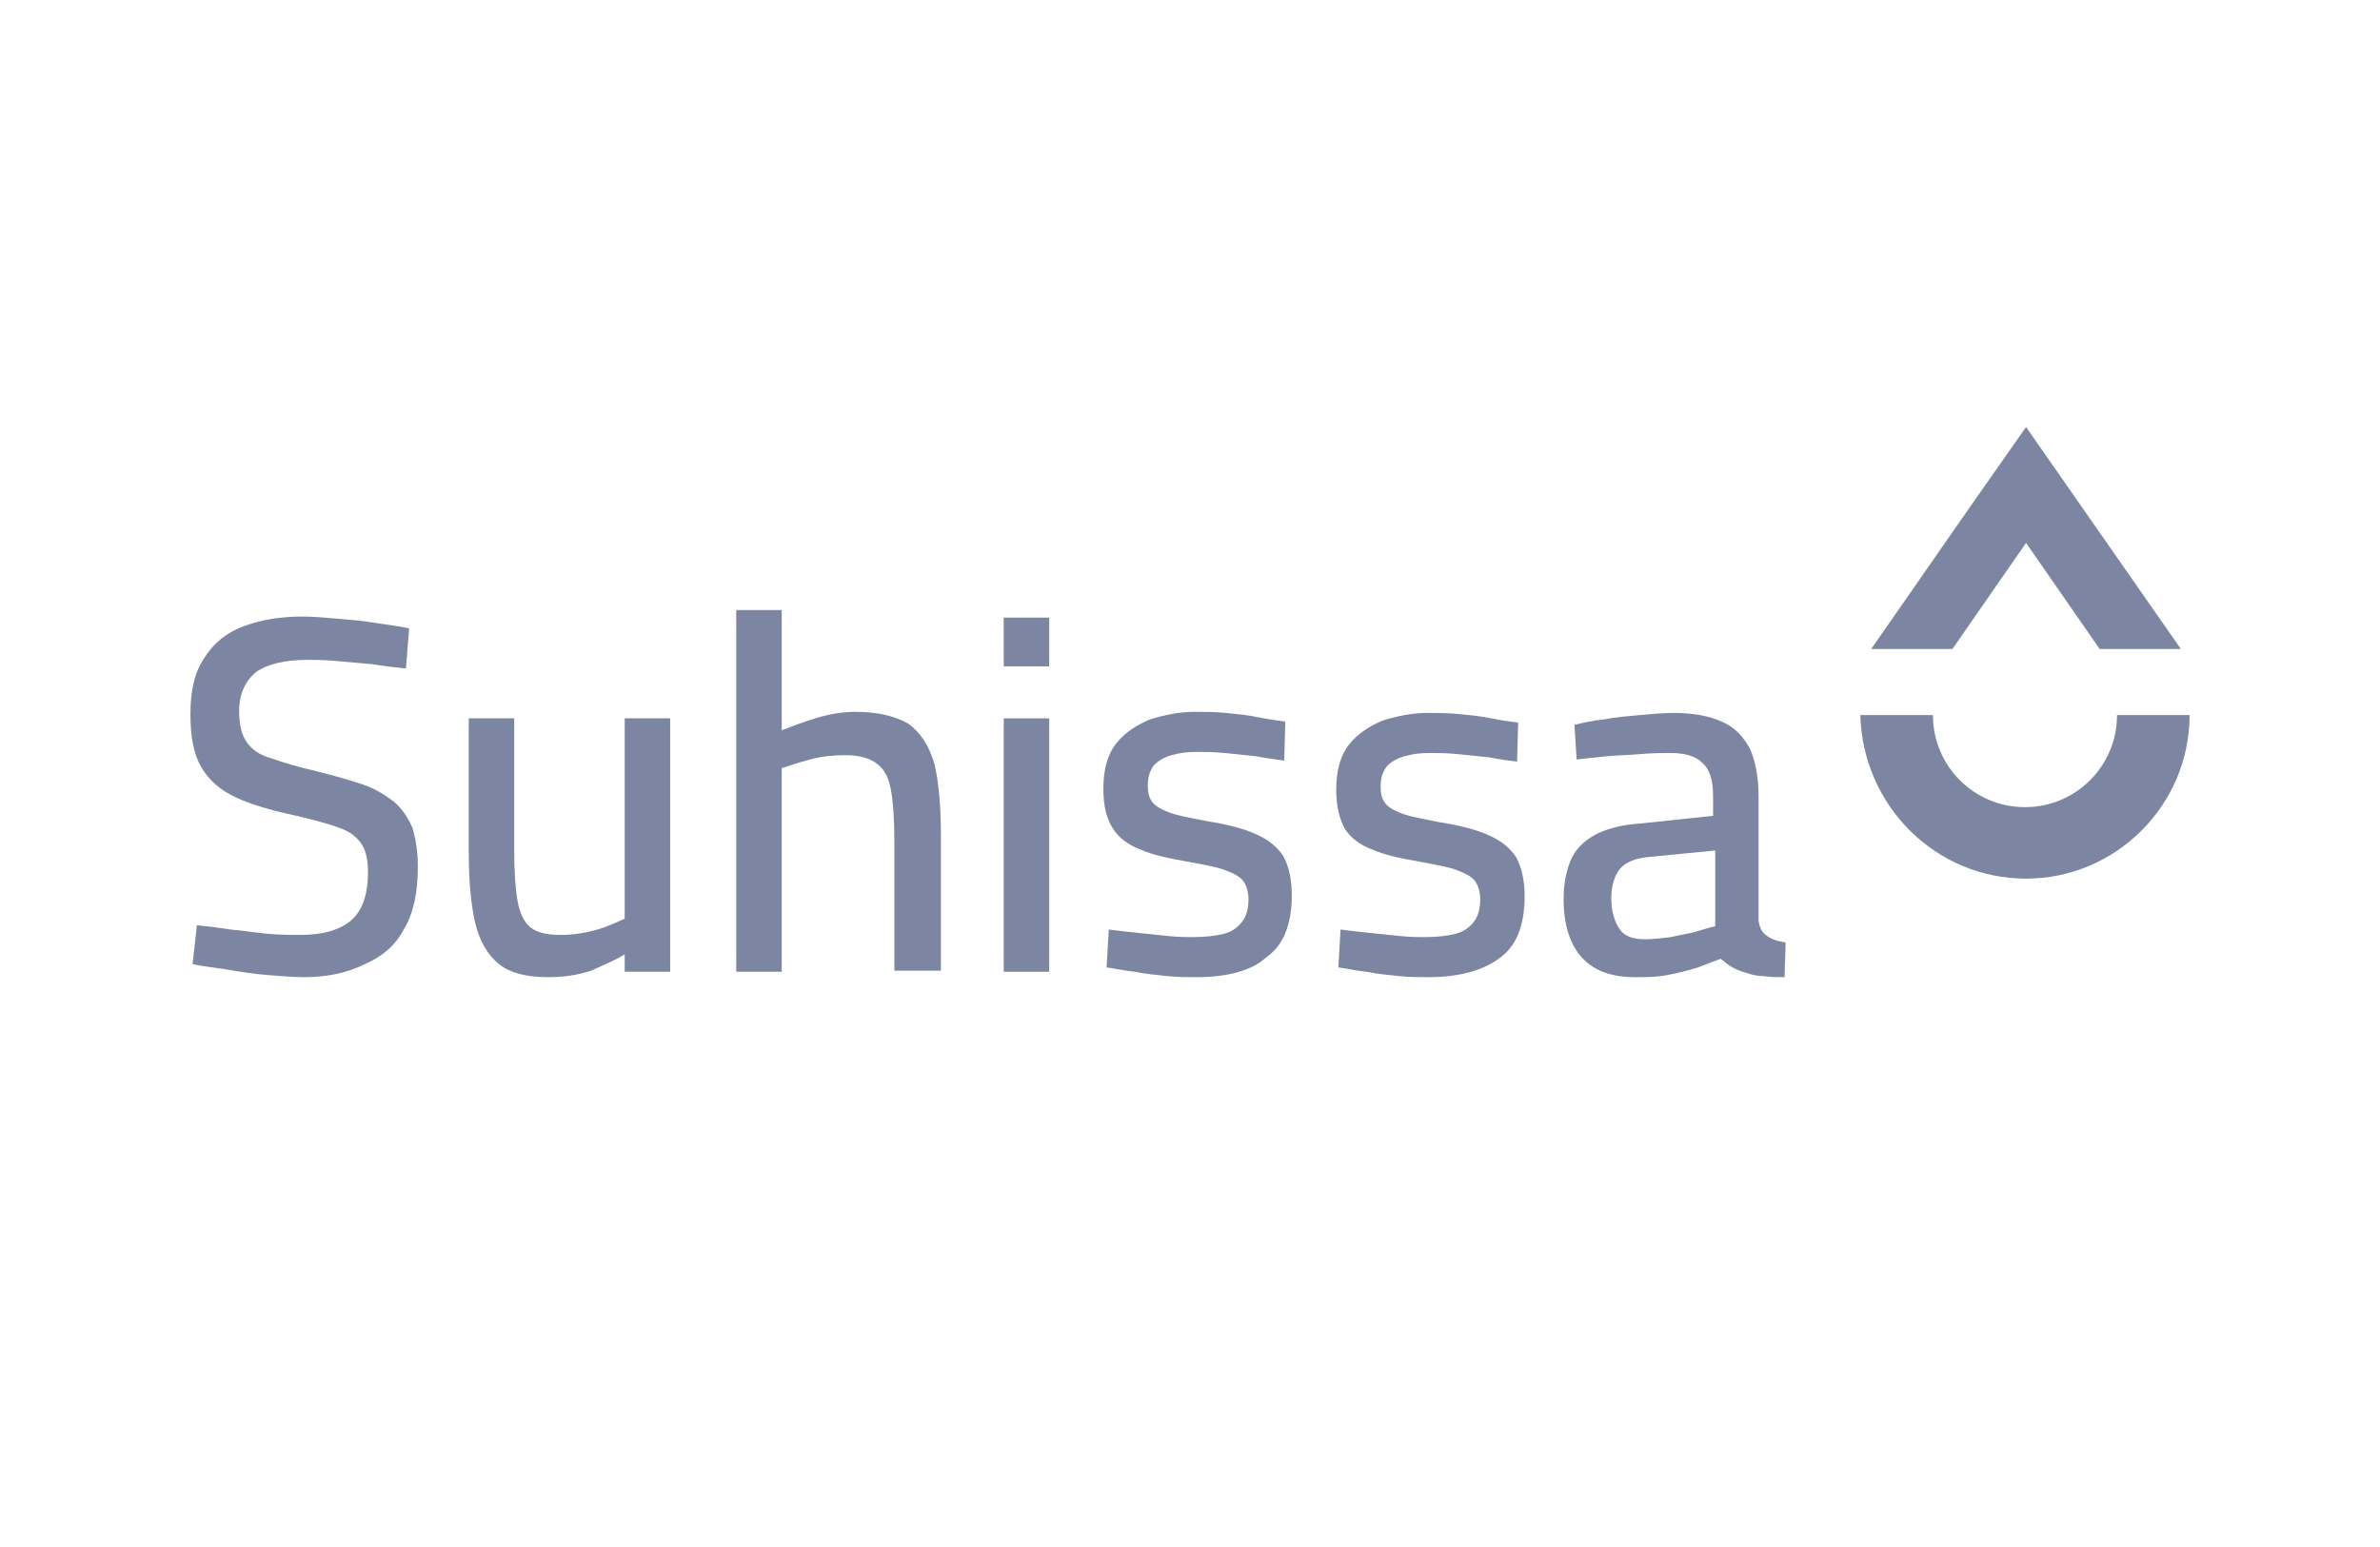
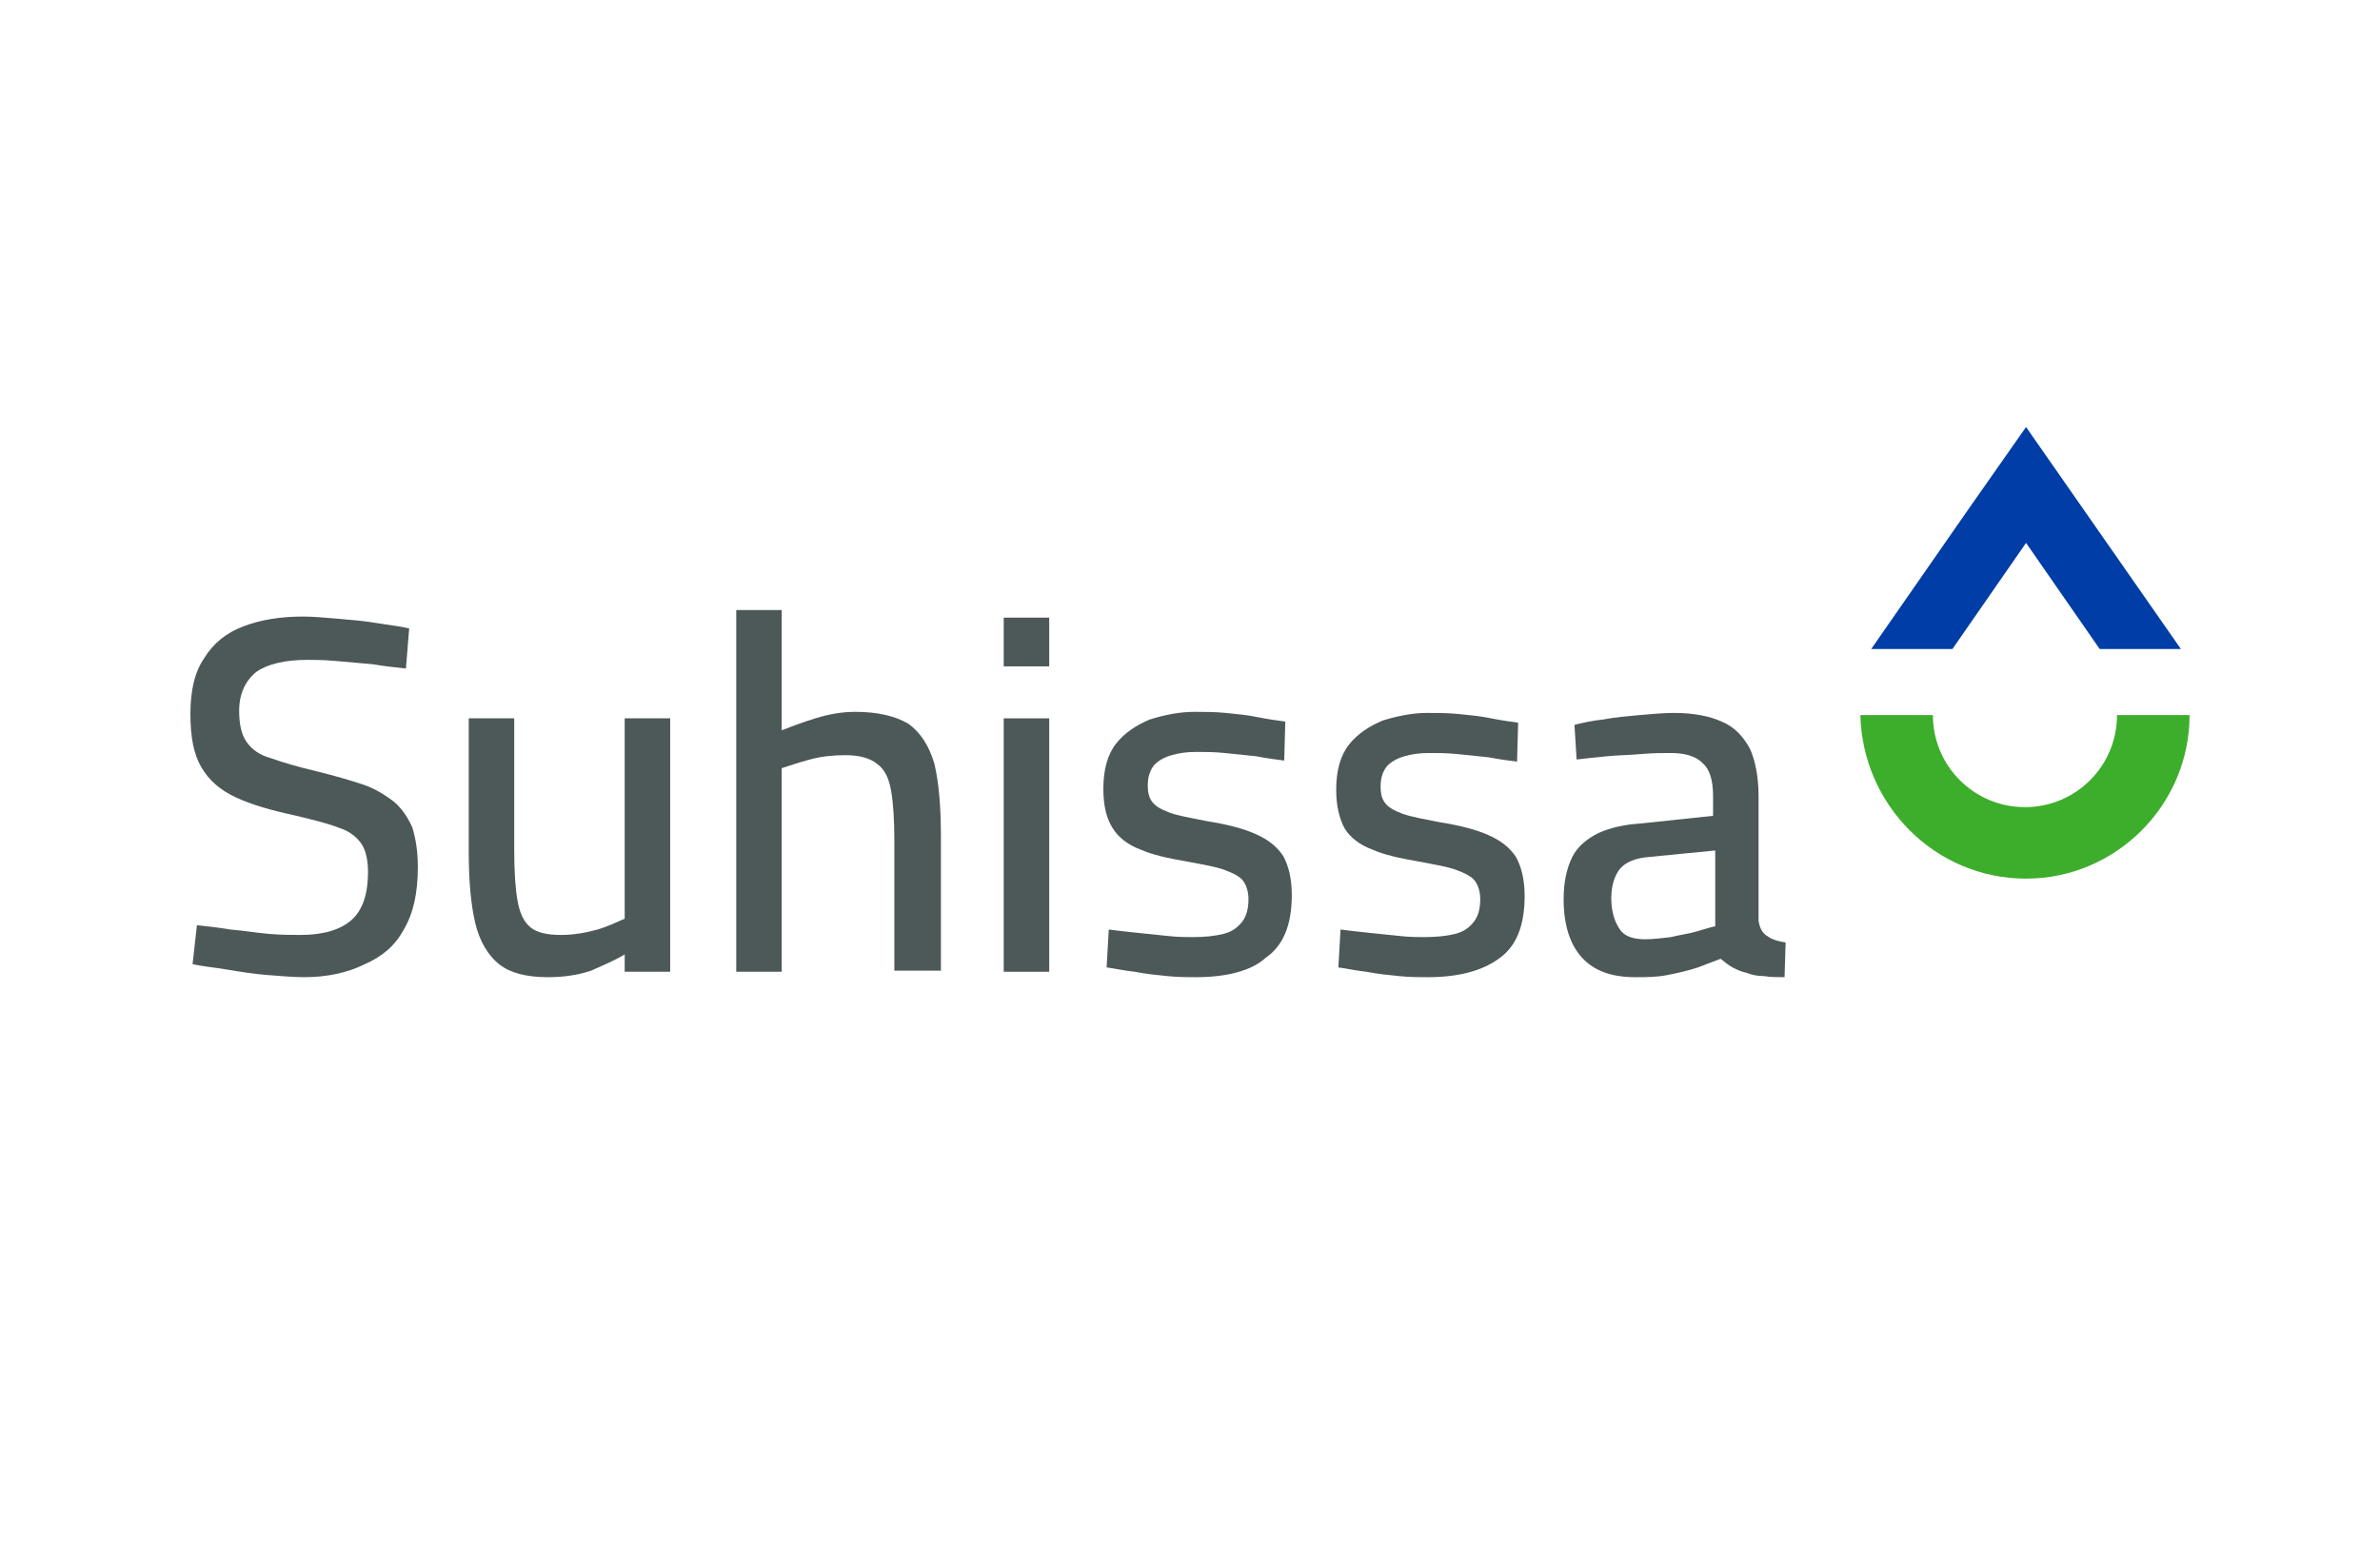
<svg xmlns="http://www.w3.org/2000/svg" width="100%" height="100%" viewBox="0 0 200 130" version="1.1" xml:space="preserve" style="fill-rule:evenodd;clip-rule:evenodd;stroke-linejoin:round;stroke-miterlimit:2;">
  <g transform="matrix(0.910059,0,0,0.910059,8.99408,5.30651)">
    <g>
-       <path d="M18.2,84.4C17.2,84.4 16.1,84.3 14.8,84.2C13.5,84.1 12.3,83.9 11.1,83.7C9.9,83.5 8.8,83.4 7.9,83.2L8.3,79.6C9.2,79.7 10.2,79.8 11.4,80C12.6,80.1 13.8,80.3 14.9,80.4C16.1,80.5 17,80.5 17.9,80.5C20,80.5 21.6,80 22.6,79.1C23.6,78.2 24.1,76.7 24.1,74.7C24.1,73.6 23.9,72.7 23.5,72.1C23.1,71.5 22.4,70.9 21.4,70.6C20.4,70.2 19.1,69.9 17.5,69.5C15.2,69 13.4,68.5 11.9,67.8C10.4,67.1 9.4,66.2 8.7,65C8,63.8 7.7,62.2 7.7,60.1C7.7,57.9 8.1,56.2 9,54.9C9.8,53.6 11,52.6 12.6,52C14.2,51.4 16,51.1 18.1,51.1C19,51.1 20.1,51.2 21.3,51.3C22.5,51.4 23.7,51.5 24.9,51.7C26.1,51.9 27.1,52 27.9,52.2L27.6,55.9C26.7,55.8 25.7,55.7 24.5,55.5C23.3,55.4 22.2,55.3 21.1,55.2C20,55.1 19.1,55.1 18.5,55.1C16.4,55.1 14.8,55.5 13.8,56.2C12.8,57 12.2,58.2 12.2,59.8C12.2,61 12.4,62 12.9,62.7C13.4,63.4 14.1,63.9 15.2,64.2C16.3,64.6 17.7,65 19.4,65.4C21,65.8 22.4,66.2 23.6,66.6C24.8,67 25.7,67.6 26.5,68.2C27.3,68.9 27.8,69.7 28.2,70.6C28.5,71.6 28.7,72.8 28.7,74.2C28.7,76.6 28.3,78.5 27.4,80C26.6,81.5 25.4,82.5 23.8,83.2C22.2,84 20.3,84.4 18.2,84.4Z" style="fill:rgb(124,134,163);fill-rule:nonzero;" />
-       <path d="M40.7,84.4C38.7,84.4 37.2,84 36.2,83.2C35.2,82.4 34.4,81.1 34,79.4C33.6,77.7 33.4,75.5 33.4,72.8L33.4,60.5L37.6,60.5L37.6,72.7C37.6,74.6 37.7,76.2 37.9,77.3C38.1,78.5 38.5,79.3 39.1,79.8C39.7,80.3 40.7,80.5 41.9,80.5C43.1,80.5 44.2,80.3 45.3,80C46.3,79.7 47.1,79.3 47.8,79L47.8,60.5L52,60.5L52,83.9L47.8,83.9L47.8,82.3C46.8,82.9 45.8,83.3 44.7,83.8C43.5,84.2 42.2,84.4 40.7,84.4Z" style="fill:rgb(124,134,163);fill-rule:nonzero;" />
-       <path d="M58.1,83.9L58.1,50.5L62.3,50.5L62.3,61.6C63.1,61.3 64.1,60.9 65.4,60.5C66.7,60.1 67.9,59.9 69.1,59.9C71.2,59.9 72.8,60.3 74,61C75.1,61.8 75.9,63 76.4,64.7C76.8,66.4 77,68.6 77,71.4L77,83.8L72.7,83.8L72.7,71.8C72.7,69.9 72.6,68.3 72.4,67.2C72.2,66 71.8,65.2 71.1,64.7C70.5,64.2 69.5,63.9 68.2,63.9C67.1,63.9 66,64 64.9,64.3C63.8,64.6 62.9,64.9 62.3,65.1L62.3,83.9L58.1,83.9Z" style="fill:rgb(124,134,163);fill-rule:nonzero;" />
-       <path d="M82.8,55.7L82.8,51.2L87,51.2L87,55.7L82.8,55.7ZM82.8,83.9L82.8,60.5L87,60.5L87,83.9L82.8,83.9Z" style="fill:rgb(124,134,163);fill-rule:nonzero;" />
-       <path d="M100.6,84.4C99.8,84.4 98.9,84.4 97.9,84.3C96.9,84.2 95.9,84.1 94.9,83.9C93.9,83.8 93.1,83.6 92.3,83.5L92.5,80C93.3,80.1 94.1,80.2 95.1,80.3C96.1,80.4 97,80.5 98,80.6C98.9,80.7 99.7,80.7 100.2,80.7C101.4,80.7 102.3,80.6 103.1,80.4C103.9,80.2 104.4,79.8 104.8,79.3C105.2,78.8 105.4,78.1 105.4,77.2C105.4,76.5 105.2,75.9 104.9,75.5C104.6,75.1 104,74.8 103.2,74.5C102.4,74.2 101.2,74 99.6,73.7C97.9,73.4 96.5,73.1 95.4,72.6C94.3,72.2 93.4,71.5 92.9,70.7C92.3,69.8 92,68.6 92,67C92,65.2 92.4,63.8 93.2,62.8C94,61.8 95.1,61.1 96.3,60.6C97.6,60.2 99,59.9 100.4,59.9C101.3,59.9 102.3,59.9 103.3,60C104.3,60.1 105.4,60.2 106.3,60.4C107.3,60.6 108.1,60.7 108.8,60.8L108.7,64.4C108,64.3 107.1,64.2 106.1,64C105.1,63.9 104.2,63.8 103.2,63.7C102.2,63.6 101.4,63.6 100.6,63.6C99.7,63.6 99,63.7 98.3,63.9C97.6,64.1 97.1,64.4 96.7,64.8C96.3,65.3 96.1,65.9 96.1,66.7C96.1,67.3 96.2,67.8 96.5,68.2C96.8,68.6 97.3,68.9 98.1,69.2C98.9,69.5 100.1,69.7 101.6,70C103.5,70.3 105,70.7 106.1,71.2C107.2,71.7 108,72.3 108.6,73.2C109.1,74.1 109.4,75.3 109.4,76.8C109.4,79.6 108.6,81.5 107,82.6C105.7,83.8 103.4,84.4 100.6,84.4Z" style="fill:rgb(124,134,163);fill-rule:nonzero;" />
-       <path d="M122,84.4C121.2,84.4 120.3,84.4 119.3,84.3C118.3,84.2 117.3,84.1 116.3,83.9C115.3,83.8 114.5,83.6 113.7,83.5L113.9,80C114.7,80.1 115.5,80.2 116.5,80.3C117.5,80.4 118.4,80.5 119.4,80.6C120.3,80.7 121.1,80.7 121.6,80.7C122.8,80.7 123.7,80.6 124.5,80.4C125.3,80.2 125.8,79.8 126.2,79.3C126.6,78.8 126.8,78.1 126.8,77.2C126.8,76.5 126.6,75.9 126.3,75.5C126,75.1 125.4,74.8 124.6,74.5C123.8,74.2 122.6,74 121,73.7C119.3,73.4 117.9,73.1 116.8,72.6C115.7,72.2 114.8,71.5 114.3,70.7C113.8,69.8 113.5,68.6 113.5,67.1C113.5,65.3 113.9,63.9 114.7,62.9C115.5,61.9 116.6,61.2 117.8,60.7C119.1,60.3 120.5,60 121.9,60C122.8,60 123.8,60 124.8,60.1C125.8,60.2 126.9,60.3 127.8,60.5C128.8,60.7 129.6,60.8 130.3,60.9L130.2,64.5C129.5,64.4 128.6,64.3 127.6,64.1C126.6,64 125.7,63.9 124.7,63.8C123.7,63.7 122.9,63.7 122.1,63.7C121.2,63.7 120.5,63.8 119.8,64C119.1,64.2 118.6,64.5 118.2,64.9C117.8,65.4 117.6,66 117.6,66.8C117.6,67.4 117.7,67.9 118,68.3C118.3,68.7 118.8,69 119.6,69.3C120.4,69.6 121.6,69.8 123.1,70.1C125,70.4 126.5,70.8 127.6,71.3C128.7,71.8 129.5,72.4 130.1,73.3C130.6,74.2 130.9,75.4 130.9,76.9C130.9,79.7 130.1,81.6 128.5,82.7C127,83.8 124.8,84.4 122,84.4Z" style="fill:rgb(124,134,163);fill-rule:nonzero;" />
-       <path d="M141.1,84.4C138.9,84.4 137.3,83.8 136.2,82.6C135.1,81.4 134.5,79.6 134.5,77.2C134.5,75.6 134.8,74.3 135.3,73.3C135.8,72.3 136.7,71.6 137.7,71.1C138.8,70.6 140.1,70.3 141.7,70.2L148.3,69.5L148.3,67.7C148.3,66.2 148,65.2 147.3,64.6C146.7,64 145.7,63.7 144.4,63.7C143.6,63.7 142.7,63.7 141.6,63.8C140.5,63.9 139.5,63.9 138.5,64C137.5,64.1 136.5,64.2 135.7,64.3L135.5,61.1C136.3,60.9 137.2,60.7 138.2,60.6C139.2,60.4 140.4,60.3 141.5,60.2C142.7,60.1 143.7,60 144.7,60C146.5,60 148,60.3 149.1,60.8C150.3,61.3 151.1,62.2 151.7,63.3C152.2,64.4 152.5,65.9 152.5,67.7L152.5,79.2C152.6,79.8 152.8,80.3 153.3,80.6C153.7,80.9 154.3,81.1 155,81.2L154.9,84.4C154.2,84.4 153.6,84.4 153,84.3C152.4,84.3 151.9,84.2 151.4,84C150.9,83.9 150.5,83.7 150.1,83.5C149.7,83.3 149.4,83 149,82.7C148.5,82.9 147.7,83.2 146.9,83.5C146,83.8 145.1,84 144.1,84.2C143.1,84.4 142.1,84.4 141.1,84.4ZM142,80.9C142.8,80.9 143.5,80.8 144.4,80.7C145.2,80.5 146,80.4 146.7,80.2C147.4,80 148,79.8 148.5,79.7L148.5,72.7L142.4,73.3C141.1,73.4 140.2,73.8 139.7,74.4C139.2,75 138.9,76 138.9,77.1C138.9,78.3 139.2,79.3 139.7,80C140.1,80.6 140.9,80.9 142,80.9Z" style="fill:rgb(124,134,163);fill-rule:nonzero;" />
+       <path d="M18.2,84.4C17.2,84.4 16.1,84.3 14.8,84.2C13.5,84.1 12.3,83.9 11.1,83.7C9.9,83.5 8.8,83.4 7.9,83.2L8.3,79.6C9.2,79.7 10.2,79.8 11.4,80C12.6,80.1 13.8,80.3 14.9,80.4C16.1,80.5 17,80.5 17.9,80.5C20,80.5 21.6,80 22.6,79.1C23.6,78.2 24.1,76.7 24.1,74.7C24.1,73.6 23.9,72.7 23.5,72.1C23.1,71.5 22.4,70.9 21.4,70.6C20.4,70.2 19.1,69.9 17.5,69.5C15.2,69 13.4,68.5 11.9,67.8C10.4,67.1 9.4,66.2 8.7,65C8,63.8 7.7,62.2 7.7,60.1C7.7,57.9 8.1,56.2 9,54.9C9.8,53.6 11,52.6 12.6,52C14.2,51.4 16,51.1 18.1,51.1C19,51.1 20.1,51.2 21.3,51.3C22.5,51.4 23.7,51.5 24.9,51.7C26.1,51.9 27.1,52 27.9,52.2L27.6,55.9C26.7,55.8 25.7,55.7 24.5,55.5C23.3,55.4 22.2,55.3 21.1,55.2C20,55.1 19.1,55.1 18.5,55.1C16.4,55.1 14.8,55.5 13.8,56.2C12.8,57 12.2,58.2 12.2,59.8C12.2,61 12.4,62 12.9,62.7C13.4,63.4 14.1,63.9 15.2,64.2C16.3,64.6 17.7,65 19.4,65.4C21,65.8 22.4,66.2 23.6,66.6C24.8,67 25.7,67.6 26.5,68.2C27.3,68.9 27.8,69.7 28.2,70.6C28.5,71.6 28.7,72.8 28.7,74.2C28.7,76.6 28.3,78.5 27.4,80C26.6,81.5 25.4,82.5 23.8,83.2C22.2,84 20.3,84.4 18.2,84.4Z" style="fill:rgb(77,88,88);fill-rule:nonzero;" />
+       <path d="M40.7,84.4C38.7,84.4 37.2,84 36.2,83.2C35.2,82.4 34.4,81.1 34,79.4C33.6,77.7 33.4,75.5 33.4,72.8L33.4,60.5L37.6,60.5L37.6,72.7C37.6,74.6 37.7,76.2 37.9,77.3C38.1,78.5 38.5,79.3 39.1,79.8C39.7,80.3 40.7,80.5 41.9,80.5C43.1,80.5 44.2,80.3 45.3,80C46.3,79.7 47.1,79.3 47.8,79L47.8,60.5L52,60.5L52,83.9L47.8,83.9L47.8,82.3C46.8,82.9 45.8,83.3 44.7,83.8C43.5,84.2 42.2,84.4 40.7,84.4Z" style="fill:rgb(77,88,88);fill-rule:nonzero;" />
+       <path d="M58.1,83.9L58.1,50.5L62.3,50.5L62.3,61.6C63.1,61.3 64.1,60.9 65.4,60.5C66.7,60.1 67.9,59.9 69.1,59.9C71.2,59.9 72.8,60.3 74,61C75.1,61.8 75.9,63 76.4,64.7C76.8,66.4 77,68.6 77,71.4L77,83.8L72.7,83.8L72.7,71.8C72.7,69.9 72.6,68.3 72.4,67.2C72.2,66 71.8,65.2 71.1,64.7C70.5,64.2 69.5,63.9 68.2,63.9C67.1,63.9 66,64 64.9,64.3C63.8,64.6 62.9,64.9 62.3,65.1L62.3,83.9L58.1,83.9Z" style="fill:rgb(77,88,88);fill-rule:nonzero;" />
+       <path d="M82.8,55.7L82.8,51.2L87,51.2L87,55.7L82.8,55.7ZM82.8,83.9L82.8,60.5L87,60.5L87,83.9L82.8,83.9Z" style="fill:rgb(77,88,88);fill-rule:nonzero;" />
+       <path d="M100.6,84.4C99.8,84.4 98.9,84.4 97.9,84.3C96.9,84.2 95.9,84.1 94.9,83.9C93.9,83.8 93.1,83.6 92.3,83.5L92.5,80C93.3,80.1 94.1,80.2 95.1,80.3C96.1,80.4 97,80.5 98,80.6C98.9,80.7 99.7,80.7 100.2,80.7C101.4,80.7 102.3,80.6 103.1,80.4C103.9,80.2 104.4,79.8 104.8,79.3C105.2,78.8 105.4,78.1 105.4,77.2C105.4,76.5 105.2,75.9 104.9,75.5C104.6,75.1 104,74.8 103.2,74.5C102.4,74.2 101.2,74 99.6,73.7C97.9,73.4 96.5,73.1 95.4,72.6C94.3,72.2 93.4,71.5 92.9,70.7C92.3,69.8 92,68.6 92,67C92,65.2 92.4,63.8 93.2,62.8C94,61.8 95.1,61.1 96.3,60.6C97.6,60.2 99,59.9 100.4,59.9C101.3,59.9 102.3,59.9 103.3,60C104.3,60.1 105.4,60.2 106.3,60.4C107.3,60.6 108.1,60.7 108.8,60.8L108.7,64.4C108,64.3 107.1,64.2 106.1,64C105.1,63.9 104.2,63.8 103.2,63.7C102.2,63.6 101.4,63.6 100.6,63.6C99.7,63.6 99,63.7 98.3,63.9C97.6,64.1 97.1,64.4 96.7,64.8C96.3,65.3 96.1,65.9 96.1,66.7C96.1,67.3 96.2,67.8 96.5,68.2C96.8,68.6 97.3,68.9 98.1,69.2C98.9,69.5 100.1,69.7 101.6,70C103.5,70.3 105,70.7 106.1,71.2C107.2,71.7 108,72.3 108.6,73.2C109.1,74.1 109.4,75.3 109.4,76.8C109.4,79.6 108.6,81.5 107,82.6C105.7,83.8 103.4,84.4 100.6,84.4Z" style="fill:rgb(77,88,88);fill-rule:nonzero;" />
+       <path d="M122,84.4C121.2,84.4 120.3,84.4 119.3,84.3C118.3,84.2 117.3,84.1 116.3,83.9C115.3,83.8 114.5,83.6 113.7,83.5L113.9,80C114.7,80.1 115.5,80.2 116.5,80.3C117.5,80.4 118.4,80.5 119.4,80.6C120.3,80.7 121.1,80.7 121.6,80.7C122.8,80.7 123.7,80.6 124.5,80.4C125.3,80.2 125.8,79.8 126.2,79.3C126.6,78.8 126.8,78.1 126.8,77.2C126.8,76.5 126.6,75.9 126.3,75.5C126,75.1 125.4,74.8 124.6,74.5C123.8,74.2 122.6,74 121,73.7C119.3,73.4 117.9,73.1 116.8,72.6C115.7,72.2 114.8,71.5 114.3,70.7C113.8,69.8 113.5,68.6 113.5,67.1C113.5,65.3 113.9,63.9 114.7,62.9C115.5,61.9 116.6,61.2 117.8,60.7C119.1,60.3 120.5,60 121.9,60C122.8,60 123.8,60 124.8,60.1C125.8,60.2 126.9,60.3 127.8,60.5C128.8,60.7 129.6,60.8 130.3,60.9L130.2,64.5C129.5,64.4 128.6,64.3 127.6,64.1C126.6,64 125.7,63.9 124.7,63.8C123.7,63.7 122.9,63.7 122.1,63.7C121.2,63.7 120.5,63.8 119.8,64C119.1,64.2 118.6,64.5 118.2,64.9C117.8,65.4 117.6,66 117.6,66.8C117.6,67.4 117.7,67.9 118,68.3C118.3,68.7 118.8,69 119.6,69.3C120.4,69.6 121.6,69.8 123.1,70.1C125,70.4 126.5,70.8 127.6,71.3C128.7,71.8 129.5,72.4 130.1,73.3C130.6,74.2 130.9,75.4 130.9,76.9C130.9,79.7 130.1,81.6 128.5,82.7C127,83.8 124.8,84.4 122,84.4Z" style="fill:rgb(77,88,88);fill-rule:nonzero;" />
+       <path d="M141.1,84.4C138.9,84.4 137.3,83.8 136.2,82.6C135.1,81.4 134.5,79.6 134.5,77.2C134.5,75.6 134.8,74.3 135.3,73.3C135.8,72.3 136.7,71.6 137.7,71.1C138.8,70.6 140.1,70.3 141.7,70.2L148.3,69.5L148.3,67.7C148.3,66.2 148,65.2 147.3,64.6C146.7,64 145.7,63.7 144.4,63.7C143.6,63.7 142.7,63.7 141.6,63.8C140.5,63.9 139.5,63.9 138.5,64C137.5,64.1 136.5,64.2 135.7,64.3L135.5,61.1C136.3,60.9 137.2,60.7 138.2,60.6C139.2,60.4 140.4,60.3 141.5,60.2C142.7,60.1 143.7,60 144.7,60C146.5,60 148,60.3 149.1,60.8C150.3,61.3 151.1,62.2 151.7,63.3C152.2,64.4 152.5,65.9 152.5,67.7L152.5,79.2C152.6,79.8 152.8,80.3 153.3,80.6C153.7,80.9 154.3,81.1 155,81.2L154.9,84.4C154.2,84.4 153.6,84.4 153,84.3C152.4,84.3 151.9,84.2 151.4,84C150.9,83.9 150.5,83.7 150.1,83.5C149.7,83.3 149.4,83 149,82.7C148.5,82.9 147.7,83.2 146.9,83.5C146,83.8 145.1,84 144.1,84.2C143.1,84.4 142.1,84.4 141.1,84.4ZM142,80.9C142.8,80.9 143.5,80.8 144.4,80.7C145.2,80.5 146,80.4 146.7,80.2C147.4,80 148,79.8 148.5,79.7L148.5,72.7L142.4,73.3C141.1,73.4 140.2,73.8 139.7,74.4C139.2,75 138.9,76 138.9,77.1C138.9,78.3 139.2,79.3 139.7,80C140.1,80.6 140.9,80.9 142,80.9Z" style="fill:rgb(77,88,88);fill-rule:nonzero;" />
    </g>
    <g>
-       <path d="M177.2,75.3C185.5,75.3 192.3,68.5 192.3,60.2L185.6,60.2C185.6,64.9 181.8,68.7 177.1,68.7C172.4,68.7 168.6,64.9 168.6,60.2L161.9,60.2C162.1,68.5 168.8,75.3 177.2,75.3Z" style="fill:rgb(124,134,163);fill-rule:nonzero;" />
-       <path d="M171.8,41.3L162.9,54.1L170.4,54.1L177.2,44.3L184,54.1L191.5,54.1L177.2,33.6L171.8,41.3" style="fill:rgb(124,134,163);fill-rule:nonzero;" />
+       <path d="M177.2,75.3C185.5,75.3 192.3,68.5 192.3,60.2L185.6,60.2C185.6,64.9 181.8,68.7 177.1,68.7C172.4,68.7 168.6,64.9 168.6,60.2L161.9,60.2C162.1,68.5 168.8,75.3 177.2,75.3Z" style="fill:rgb(61,174,43);fill-rule:nonzero;" />
+       <path d="M171.8,41.3L162.9,54.1L170.4,54.1L177.2,44.3L184,54.1L191.5,54.1L177.2,33.6L171.8,41.3" style="fill:rgb(0,61,166);fill-rule:nonzero;" />
    </g>
  </g>
</svg>
